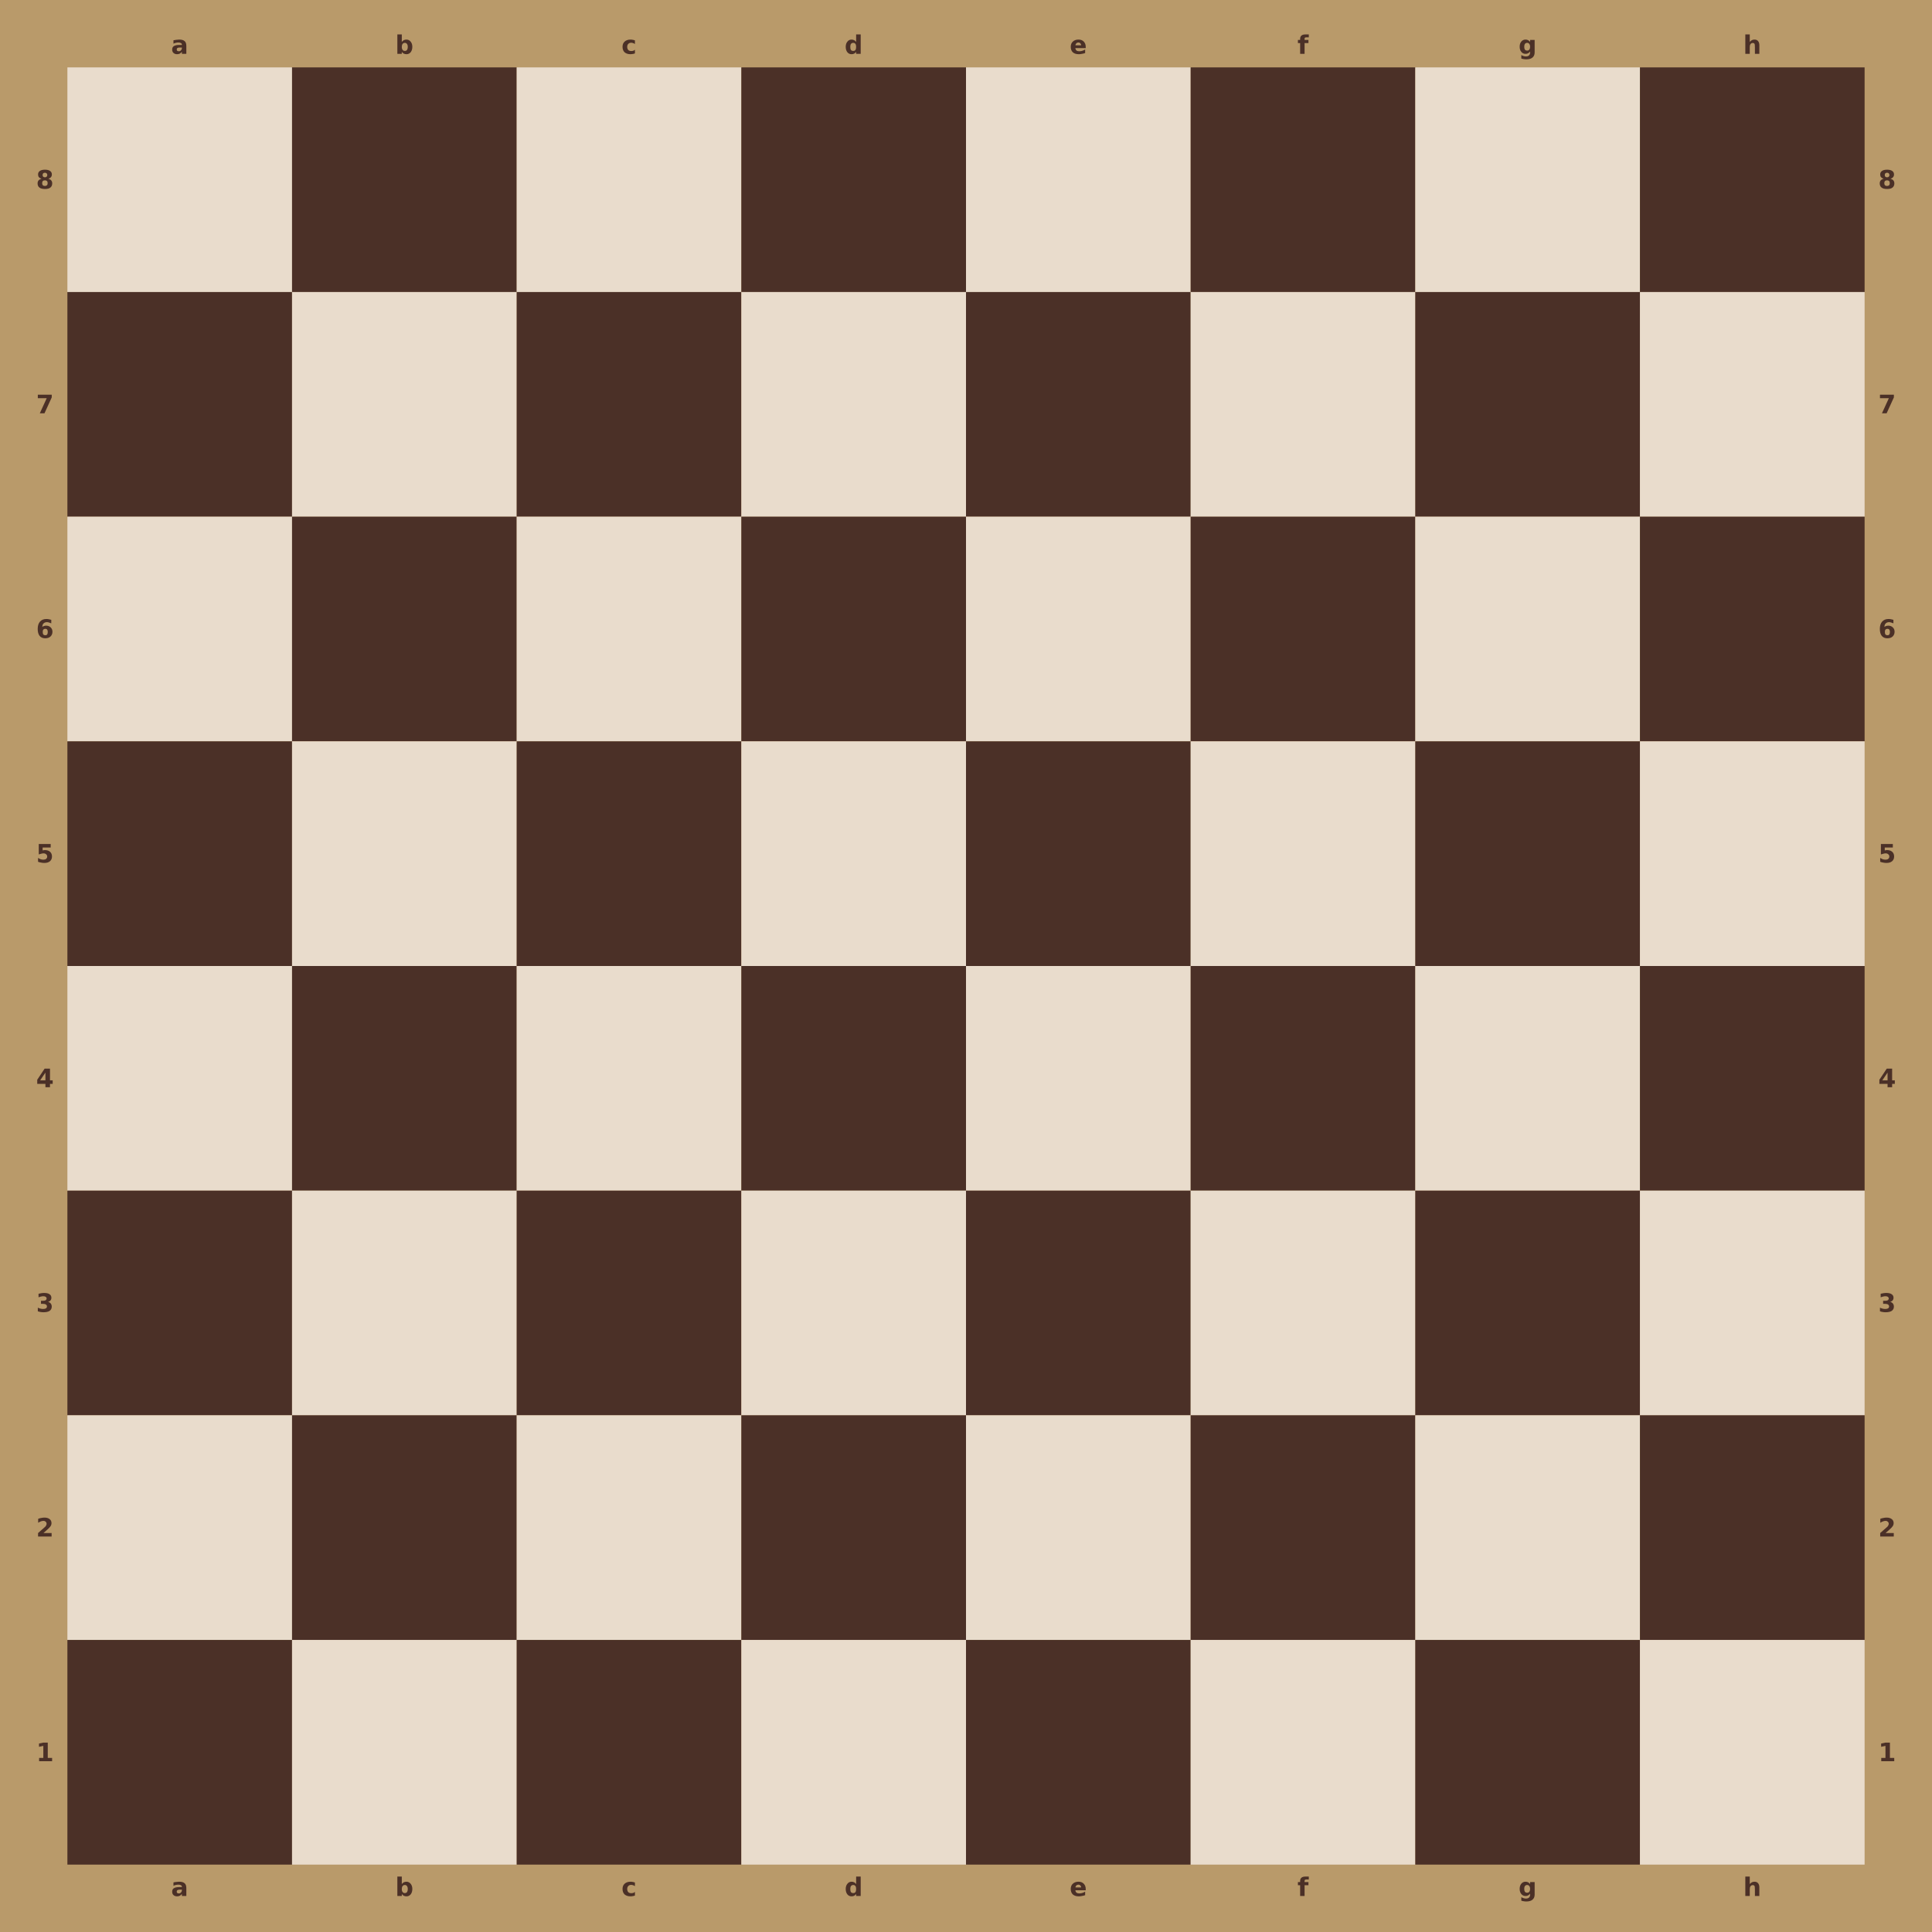
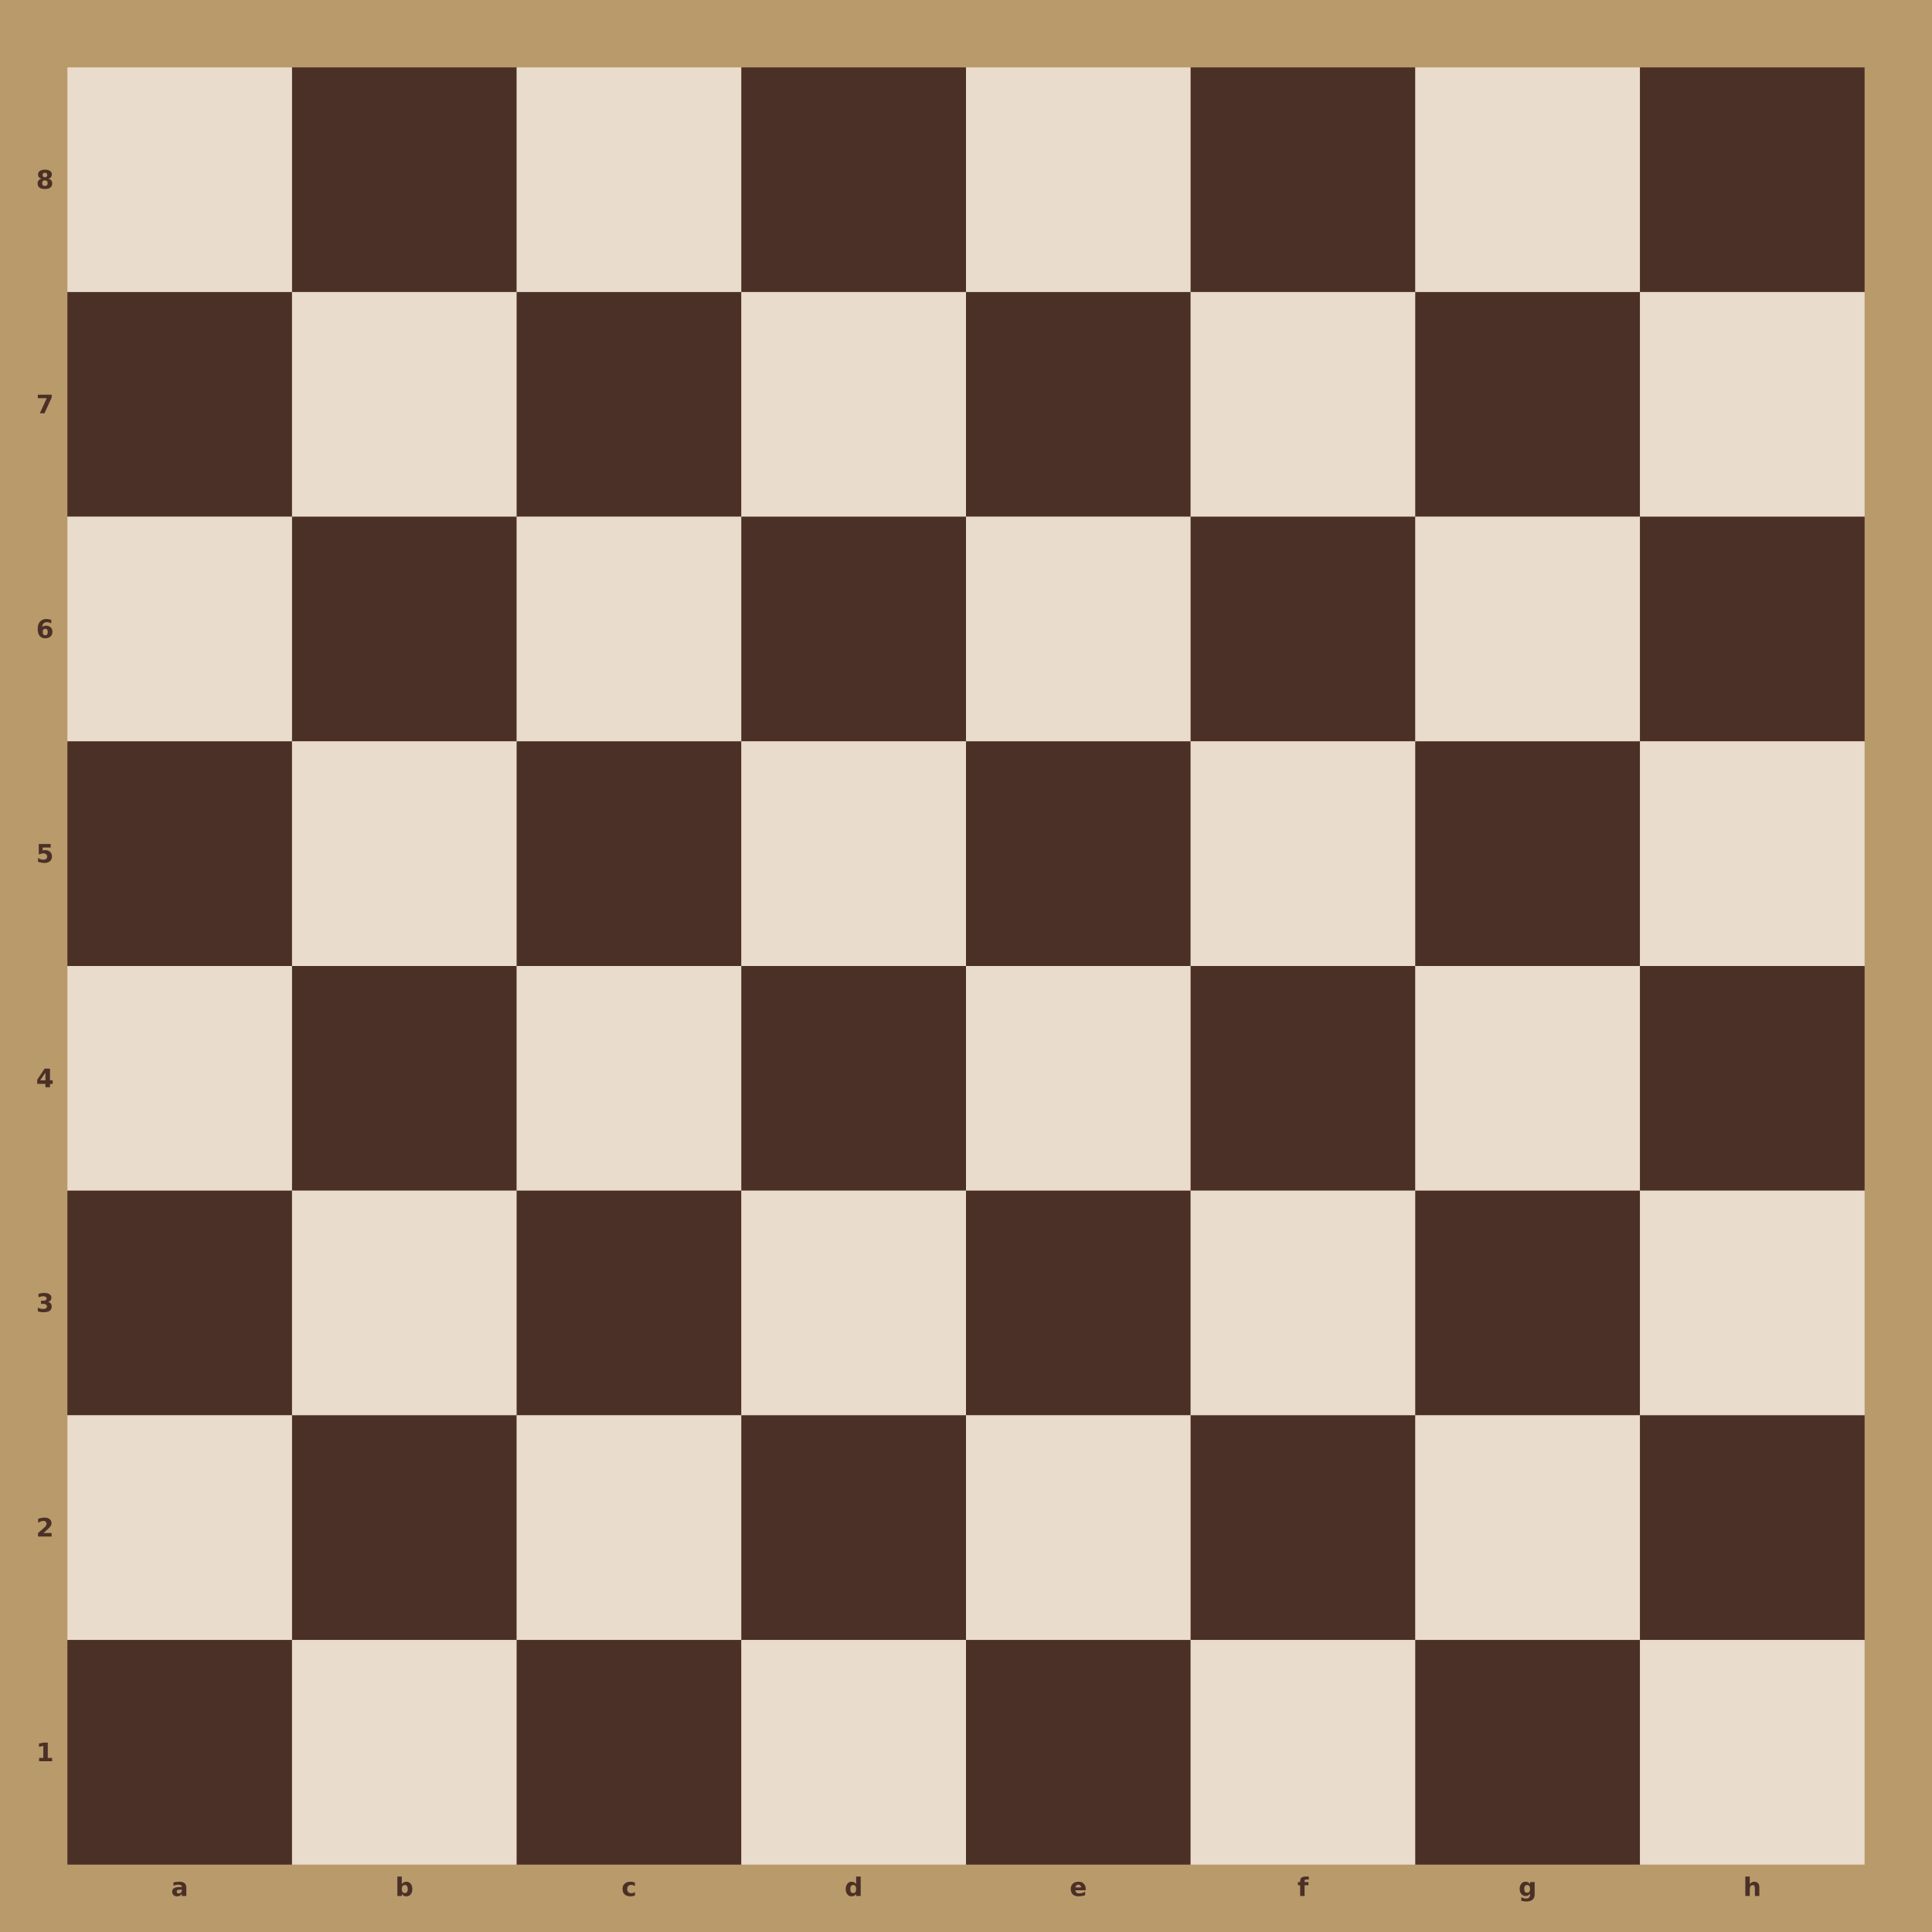
<svg xmlns="http://www.w3.org/2000/svg" width="258mm" height="258mm" viewBox="0 0 258 258" font-family="DejaVu Sans, sans-serif">
  <rect x="0" y="0" width="258" height="258" fill="#b99a6a" />
  <rect x="9" y="9" width="30" height="30" fill="#e9dccc" />
  <rect x="39" y="9" width="30" height="30" fill="#4b3027" />
  <rect x="69" y="9" width="30" height="30" fill="#e9dccc" />
  <rect x="99" y="9" width="30" height="30" fill="#4b3027" />
  <rect x="129" y="9" width="30" height="30" fill="#e9dccc" />
  <rect x="159" y="9" width="30" height="30" fill="#4b3027" />
  <rect x="189" y="9" width="30" height="30" fill="#e9dccc" />
  <rect x="219" y="9" width="30" height="30" fill="#4b3027" />
  <rect x="9" y="39" width="30" height="30" fill="#4b3027" />
  <rect x="39" y="39" width="30" height="30" fill="#e9dccc" />
  <rect x="69" y="39" width="30" height="30" fill="#4b3027" />
  <rect x="99" y="39" width="30" height="30" fill="#e9dccc" />
  <rect x="129" y="39" width="30" height="30" fill="#4b3027" />
  <rect x="159" y="39" width="30" height="30" fill="#e9dccc" />
  <rect x="189" y="39" width="30" height="30" fill="#4b3027" />
  <rect x="219" y="39" width="30" height="30" fill="#e9dccc" />
  <rect x="9" y="69" width="30" height="30" fill="#e9dccc" />
  <rect x="39" y="69" width="30" height="30" fill="#4b3027" />
  <rect x="69" y="69" width="30" height="30" fill="#e9dccc" />
  <rect x="99" y="69" width="30" height="30" fill="#4b3027" />
  <rect x="129" y="69" width="30" height="30" fill="#e9dccc" />
  <rect x="159" y="69" width="30" height="30" fill="#4b3027" />
  <rect x="189" y="69" width="30" height="30" fill="#e9dccc" />
  <rect x="219" y="69" width="30" height="30" fill="#4b3027" />
  <rect x="9" y="99" width="30" height="30" fill="#4b3027" />
  <rect x="39" y="99" width="30" height="30" fill="#e9dccc" />
  <rect x="69" y="99" width="30" height="30" fill="#4b3027" />
  <rect x="99" y="99" width="30" height="30" fill="#e9dccc" />
  <rect x="129" y="99" width="30" height="30" fill="#4b3027" />
  <rect x="159" y="99" width="30" height="30" fill="#e9dccc" />
  <rect x="189" y="99" width="30" height="30" fill="#4b3027" />
  <rect x="219" y="99" width="30" height="30" fill="#e9dccc" />
  <rect x="9" y="129" width="30" height="30" fill="#e9dccc" />
  <rect x="39" y="129" width="30" height="30" fill="#4b3027" />
  <rect x="69" y="129" width="30" height="30" fill="#e9dccc" />
  <rect x="99" y="129" width="30" height="30" fill="#4b3027" />
  <rect x="129" y="129" width="30" height="30" fill="#e9dccc" />
  <rect x="159" y="129" width="30" height="30" fill="#4b3027" />
  <rect x="189" y="129" width="30" height="30" fill="#e9dccc" />
  <rect x="219" y="129" width="30" height="30" fill="#4b3027" />
  <rect x="9" y="159" width="30" height="30" fill="#4b3027" />
  <rect x="39" y="159" width="30" height="30" fill="#e9dccc" />
  <rect x="69" y="159" width="30" height="30" fill="#4b3027" />
  <rect x="99" y="159" width="30" height="30" fill="#e9dccc" />
  <rect x="129" y="159" width="30" height="30" fill="#4b3027" />
  <rect x="159" y="159" width="30" height="30" fill="#e9dccc" />
  <rect x="189" y="159" width="30" height="30" fill="#4b3027" />
  <rect x="219" y="159" width="30" height="30" fill="#e9dccc" />
  <rect x="9" y="189" width="30" height="30" fill="#e9dccc" />
  <rect x="39" y="189" width="30" height="30" fill="#4b3027" />
  <rect x="69" y="189" width="30" height="30" fill="#e9dccc" />
  <rect x="99" y="189" width="30" height="30" fill="#4b3027" />
  <rect x="129" y="189" width="30" height="30" fill="#e9dccc" />
  <rect x="159" y="189" width="30" height="30" fill="#4b3027" />
  <rect x="189" y="189" width="30" height="30" fill="#e9dccc" />
  <rect x="219" y="189" width="30" height="30" fill="#4b3027" />
  <rect x="9" y="219" width="30" height="30" fill="#4b3027" />
  <rect x="39" y="219" width="30" height="30" fill="#e9dccc" />
  <rect x="69" y="219" width="30" height="30" fill="#4b3027" />
  <rect x="99" y="219" width="30" height="30" fill="#e9dccc" />
  <rect x="129" y="219" width="30" height="30" fill="#4b3027" />
  <rect x="159" y="219" width="30" height="30" fill="#e9dccc" />
  <rect x="189" y="219" width="30" height="30" fill="#4b3027" />
  <rect x="219" y="219" width="30" height="30" fill="#e9dccc" />
-   <text x="24" y="7.19" fill="#4b3027" font-size="3.4" text-anchor="middle" font-weight="bold">a</text>
  <text x="24" y="253.19" fill="#4b3027" font-size="3.4" text-anchor="middle" font-weight="bold">a</text>
  <text x="6" y="25.19" fill="#4b3027" font-size="3.4" text-anchor="middle" font-weight="bold">8</text>
-   <text x="252" y="25.19" fill="#4b3027" font-size="3.4" text-anchor="middle" font-weight="bold">8</text>
-   <text x="54" y="7.19" fill="#4b3027" font-size="3.4" text-anchor="middle" font-weight="bold">b</text>
  <text x="54" y="253.19" fill="#4b3027" font-size="3.4" text-anchor="middle" font-weight="bold">b</text>
  <text x="6" y="55.19" fill="#4b3027" font-size="3.4" text-anchor="middle" font-weight="bold">7</text>
-   <text x="252" y="55.19" fill="#4b3027" font-size="3.4" text-anchor="middle" font-weight="bold">7</text>
-   <text x="84" y="7.19" fill="#4b3027" font-size="3.4" text-anchor="middle" font-weight="bold">c</text>
  <text x="84" y="253.19" fill="#4b3027" font-size="3.4" text-anchor="middle" font-weight="bold">c</text>
  <text x="6" y="85.19" fill="#4b3027" font-size="3.4" text-anchor="middle" font-weight="bold">6</text>
-   <text x="252" y="85.19" fill="#4b3027" font-size="3.4" text-anchor="middle" font-weight="bold">6</text>
-   <text x="114" y="7.19" fill="#4b3027" font-size="3.4" text-anchor="middle" font-weight="bold">d</text>
  <text x="114" y="253.19" fill="#4b3027" font-size="3.4" text-anchor="middle" font-weight="bold">d</text>
  <text x="6" y="115.19" fill="#4b3027" font-size="3.4" text-anchor="middle" font-weight="bold">5</text>
-   <text x="252" y="115.19" fill="#4b3027" font-size="3.4" text-anchor="middle" font-weight="bold">5</text>
-   <text x="144" y="7.19" fill="#4b3027" font-size="3.4" text-anchor="middle" font-weight="bold">e</text>
  <text x="144" y="253.19" fill="#4b3027" font-size="3.4" text-anchor="middle" font-weight="bold">e</text>
  <text x="6" y="145.19" fill="#4b3027" font-size="3.4" text-anchor="middle" font-weight="bold">4</text>
-   <text x="252" y="145.19" fill="#4b3027" font-size="3.4" text-anchor="middle" font-weight="bold">4</text>
-   <text x="174" y="7.19" fill="#4b3027" font-size="3.4" text-anchor="middle" font-weight="bold">f</text>
  <text x="174" y="253.19" fill="#4b3027" font-size="3.4" text-anchor="middle" font-weight="bold">f</text>
  <text x="6" y="175.19" fill="#4b3027" font-size="3.4" text-anchor="middle" font-weight="bold">3</text>
-   <text x="252" y="175.19" fill="#4b3027" font-size="3.4" text-anchor="middle" font-weight="bold">3</text>
-   <text x="204" y="7.19" fill="#4b3027" font-size="3.4" text-anchor="middle" font-weight="bold">g</text>
  <text x="204" y="253.19" fill="#4b3027" font-size="3.4" text-anchor="middle" font-weight="bold">g</text>
  <text x="6" y="205.19" fill="#4b3027" font-size="3.4" text-anchor="middle" font-weight="bold">2</text>
-   <text x="252" y="205.19" fill="#4b3027" font-size="3.4" text-anchor="middle" font-weight="bold">2</text>
-   <text x="234" y="7.19" fill="#4b3027" font-size="3.4" text-anchor="middle" font-weight="bold">h</text>
  <text x="234" y="253.19" fill="#4b3027" font-size="3.4" text-anchor="middle" font-weight="bold">h</text>
  <text x="6" y="235.19" fill="#4b3027" font-size="3.4" text-anchor="middle" font-weight="bold">1</text>
-   <text x="252" y="235.19" fill="#4b3027" font-size="3.4" text-anchor="middle" font-weight="bold">1</text>
</svg>
